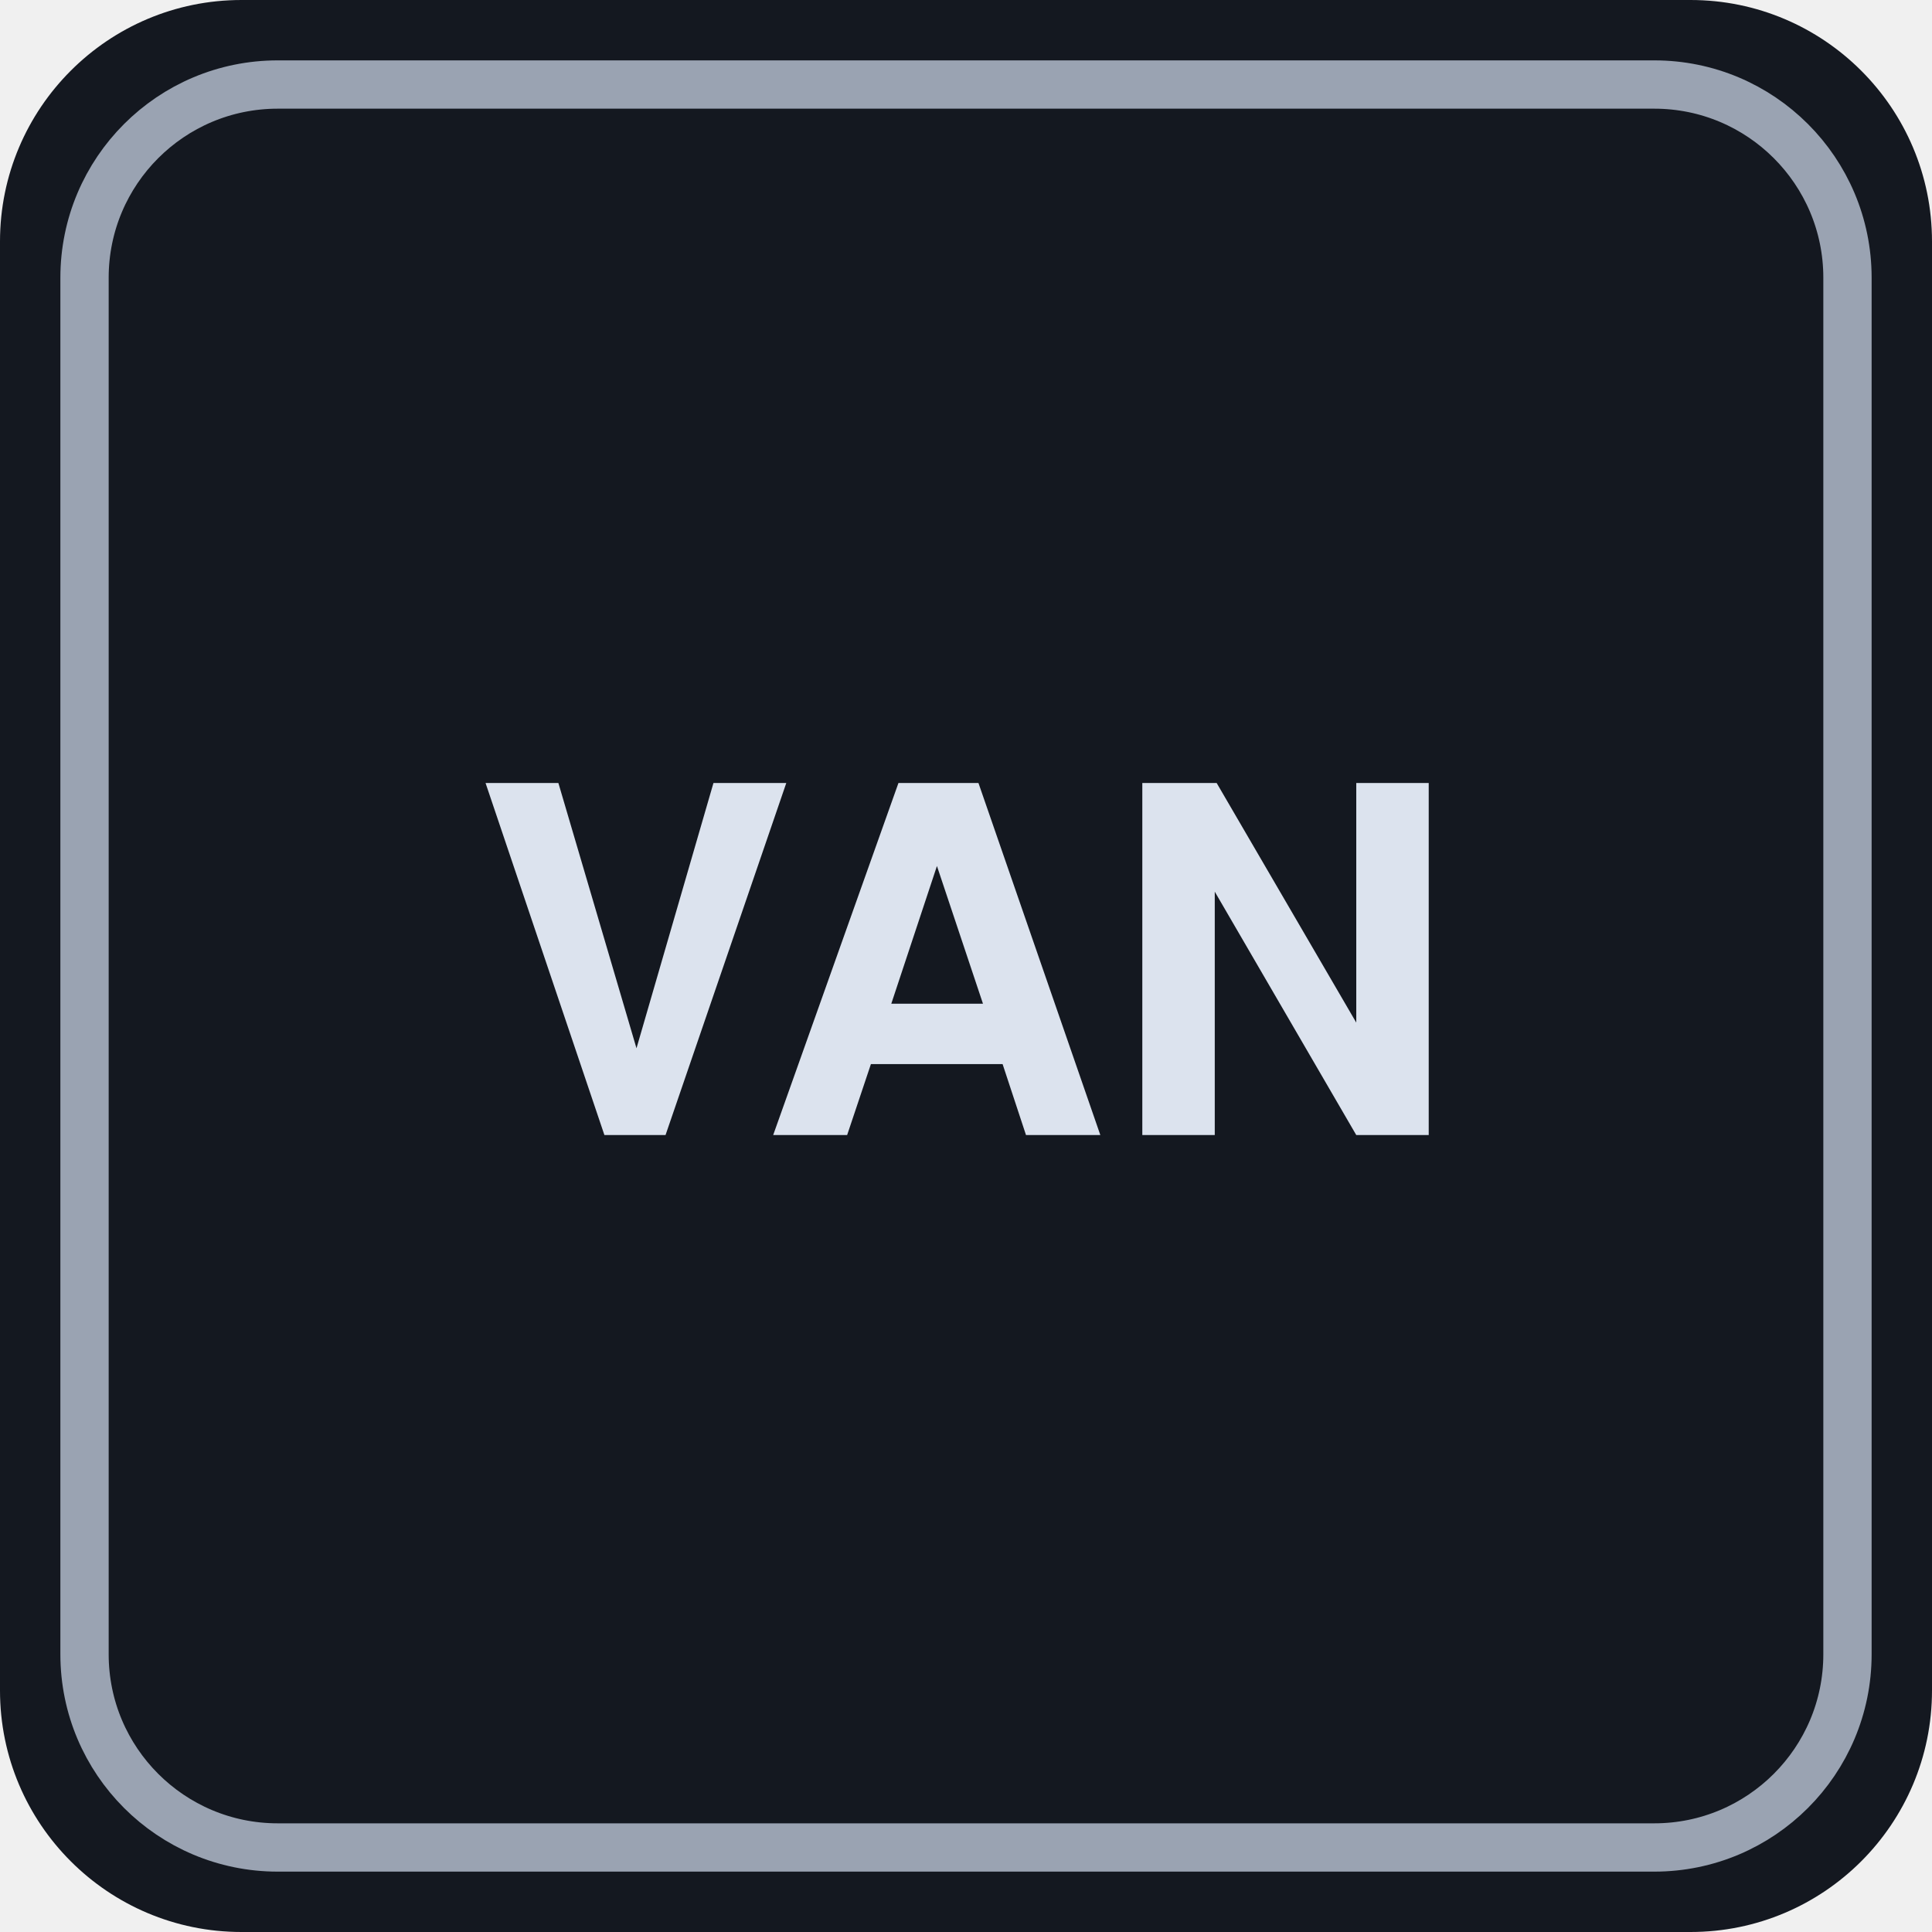
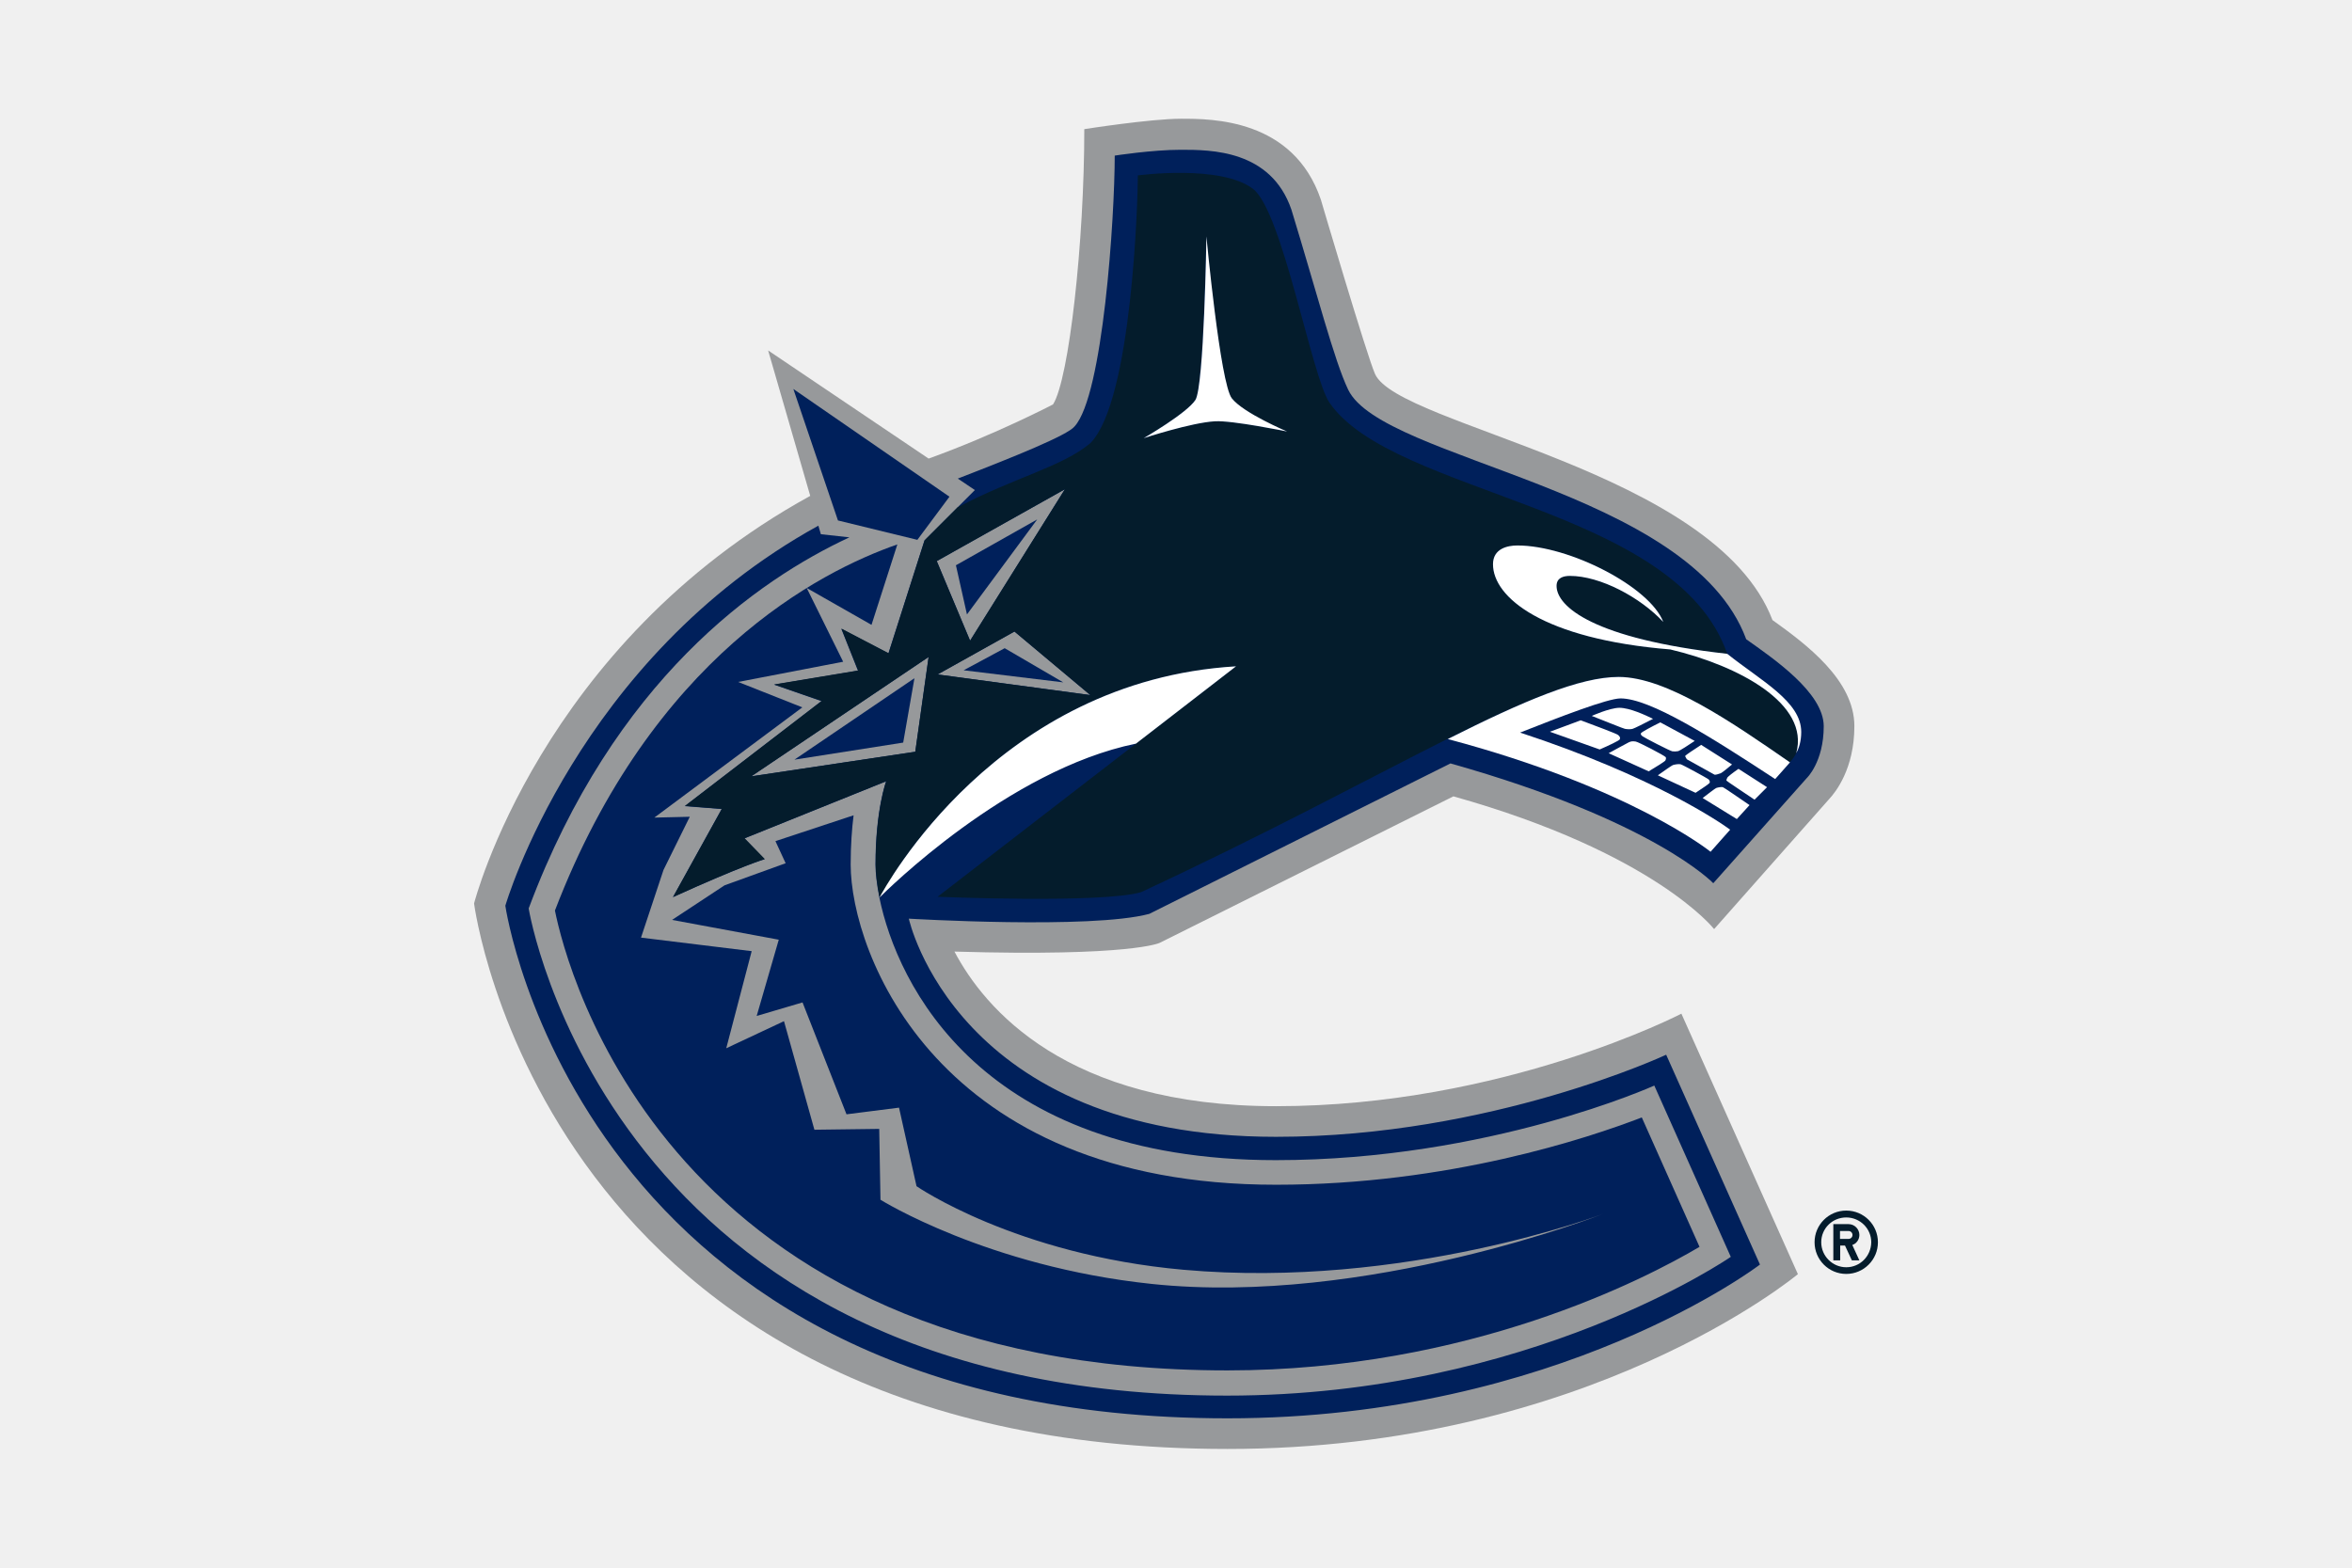
- <svg xmlns="http://www.w3.org/2000/svg" viewBox="0 0 80 80" width="80" height="80" role="img" aria-label="VAN">
-   <rect width="80" height="80" rx="10" fill="#141820" />
-   <rect x="3.5" y="3.5" width="73" height="73" rx="8" fill="none" stroke="#9aa3b2" stroke-width="2" />
-   <text x="40" y="47" text-anchor="middle" font-family="ui-sans-serif,system-ui,Helvetica,Arial,sans-serif" font-size="20" font-weight="700" fill="#dce3ee">VAN</text>
+ <svg xmlns="http://www.w3.org/2000/svg" viewBox="0 0 960 640">
+   <path fill="#97999b" d="m473.365 384.905 119.857-59.8c82.088 23.052 106.417 54.186 106.417 54.186l46.956-53.08c2.552-2.723 10.292-12.336 10.292-29.774 0-18.799-19.65-33.43-33.43-43.298-23.393-61.332-152.692-79.11-162.22-100.462-3.317-7.4-22.117-71.2-22.117-71.2-11.228-33.005-44.489-33.005-56.993-33.005-12.59 0-39.556 4.253-39.556 4.253 0 46.02-6.21 102.078-12.76 112.371 0 0-23.393 12.25-50.784 22.117l-65.5-44.149 17.183 59.376C220.381 263.091 193.5 368.828 193.5 368.828s28.327 222.7 307.511 222.7c147.588 0 232.824-71.369 232.824-71.369l-47.552-106.332s-72.645 37.77-165.452 37.77c-85.575 0-119.006-39.897-131.255-63.119 72.475 2.126 83.789-3.573 83.789-3.573" />
+   <path fill="#00205b" d="M712.739 260.964c-22.798-61.587-148.61-72.816-162.475-101.908-5.614-11.654-12.76-39.47-23.138-73.412-8.336-24.498-32.92-24.498-45.17-24.498-11.739 0-26.965 2.381-26.965 2.381 0 25.095-4.764 97.995-16.418 110.585-2.892 3.573-24.329 12.25-47.636 21.266l6.975 4.68-7.146 7.145-13.44 13.44-14.716 46.105-19.225-10.037 6.805 17.098-34.281 5.7 19.395 6.72-55.803 42.872 15.057 1.191-19.906 35.983c28.667-13.015 37.429-15.482 37.429-15.482l-8.251-8.507 57.844-23.308s-4.338 11.57-4.338 34.026c0 3.233.51 7.997 1.616 13.526 7.145 34.962 41.257 107.097 161.794 107.097 87.192 0 154.479-30.453 154.479-30.453l31.219 69.923s-81.833 56.654-205.603 56.654c-252.984 0-285.054-198.883-285.054-198.883 34.877-93.316 93.572-134.148 130.916-151.5l-11.654-1.277-1.021-3.488c-98.591 54.357-127.768 155.16-127.768 155.16s30.028 209.26 294.751 209.26c135.424 0 217.342-62.778 217.342-62.778l-38.28-85.66S608.534 464.1 520.831 464.1c-130.575 0-149.885-89.064-149.885-89.064s74.347 4.424 98.166-1.956l122.919-61.417c83.279 23.478 107.267 48.912 107.267 48.912l38.109-42.873s6.976-6.55 6.976-21.266c-.085-13.78-20.671-27.646-31.644-35.472m-267.701 22.797-62.353-8.42 31.389-17.525zm-10.378-84.044-38.705 61.842-13.61-32.495zm-128.023 117.22 72.39-48.743-5.444 38.705z" />
+   <path fill="#00205b" d="m368.649 303.157 4.594-26.286-48.998 33.261zm24.669-29.518 40.661 4.934-23.903-13.95zm-3.147-42.873 4.508 20.075 28.667-38.789z" />
+   <path fill="#00205b" d="m281.542 333.44-14.461.34 60.396-45-26.2-10.378 42.873-8.252-14.886-30.113 26.455 15.057 10.548-32.836c-31.814 11.06-100.122 46.106-139.762 149.46 4.764 23.733 46.19 187.74 274.506 187.74 98.59 0 170.556-37.344 192.673-50.444l-23.564-52.826c-21.861 8.421-78.94 27.476-149.204 27.476-138.827.085-173.703-95.018-173.703-130.745 0-7.91.51-14.63 1.19-20.076l-31.899 10.548 4.168 9.017-24.924 9.017-21.436 14.121 43.553 8.081-9.017 31.134 18.714-5.529 17.949 45.68 21.437-2.722 7.145 32.07s40.406 27.986 108.884 34.111c90.424 8.081 171.321-22.798 171.321-22.798s-96.464 37.854-184.251 28.582c-67.032-7.06-110.67-34.366-110.67-34.366l-.51-28.922-26.456.34-12.419-44.319-23.563 11.058 10.378-39.64-45.17-5.529 9.187-27.647zm92.891-113.053 13.1-17.609L323.82 158.8l18.204 53.676z" />
+   <path fill="#041c2c" d="M753.57 494.212c-7.145 0-12.93 5.784-12.93 12.93s5.785 12.93 12.93 12.93 12.93-5.785 12.93-12.93-5.784-12.93-12.93-12.93m0 23.138c-5.614 0-10.208-4.594-10.208-10.208s4.509-10.123 10.208-10.123c5.614 0 10.208 4.508 10.208 10.123-.085 5.7-4.594 10.208-10.208 10.208" />
+   <path fill="#041c2c" d="M758.929 504.166c0-2.382-1.956-4.423-4.423-4.423h-6.21v14.801h2.807v-6.04h1.957l2.807 6.04h3.062l-2.892-6.295c1.616-.51 2.892-2.126 2.892-4.083m-4.423 1.616h-3.488v-3.232h3.488c.85 0 1.616.68 1.616 1.616s-.766 1.616-1.616 1.616m-72.731-240.649c-52.145-4.254-72.391-21.352-72.391-34.792 0-6.465 5.955-7.656 9.953-7.656 21.266 0 54.186 16.843 59.546 31.22-9.358-10.039-25.69-18.8-38.11-18.8-2.637 0-5.444.765-5.444 4.083 0 8.421 14.972 21.606 69.669 27.731-20.926-60.396-136.445-64.65-162.39-102.589-7.231-10.548-19.14-77.92-31.134-87.192-13.185-10.122-47.041-5.529-47.041-5.529 0 9.357-2.297 92.041-19.395 109.31-11.57 9.696-30.964 13.95-54.187 26.2l-13.44 13.44-14.716 46.105-19.225-10.038 6.805 17.098-34.281 5.7 19.395 6.72-55.803 42.873 15.057 1.191-19.906 35.982c28.667-13.015 37.429-15.482 37.429-15.482l-8.251-8.506 57.844-23.308s-4.338 11.57-4.338 34.026c0 3.232.51 7.996 1.616 13.525 2.467-4.763 47.977-88.723 145.462-94.422l-40.832 31.56-80.982 62.522s66.69 2.807 83.024-1.87c51.549-23.99 92.806-46.362 125.13-62.609 31.05-15.567 53.932-25.35 69.755-25.35 19.565 0 46.7 18.885 69.923 34.877 0 0 1.446-1.19 2.637-3.743 5.615-19.99-23.393-35.642-51.38-42.277M373.583 306.9l-66.946 10.037 72.39-48.742zm61.077-107.183-38.705 61.843-13.61-32.495zm-51.975 75.623 31.389-17.523 30.964 25.945zm113.137-103.354c-9.612.596-29.092 6.89-29.092 6.89s17.523-10.122 21.096-15.567c3.573-5.444 4.508-66.776 4.508-66.776s5.615 60.056 10.378 66.096c4.764 6.04 22.458 13.525 22.458 13.525s-22.288-4.593-29.348-4.168" />
+   <path fill="#fff" d="M502.797 162.63c-4.764-6.04-10.378-66.096-10.378-66.096s-.936 61.332-4.508 66.776c-3.573 5.445-21.097 15.567-21.097 15.567s19.48-6.38 29.093-6.89c7.06-.425 29.432 4.168 29.432 4.168s-17.778-7.486-22.542-13.525M358.952 366.446c2.467-2.467 52.315-52.145 104.715-62.863l40.831-31.559c-97.484 5.784-142.994 89.744-145.546 94.422m376.243-67.627c0-12.419-16.332-20.84-30.198-31.899-54.697-6.125-69.668-19.31-69.668-27.73 0-3.319 2.807-4.085 5.444-4.085 12.42 0 28.752 8.762 38.109 18.8-5.444-14.29-38.279-31.219-59.545-31.219-3.999 0-9.953 1.276-9.953 7.656 0 13.44 20.245 30.538 72.39 34.792 27.987 6.635 56.994 22.202 51.38 42.362 1.106-2.042 2.041-4.849 2.041-8.677m-102.588-.085 20.33 7.231c3.743-1.616 7.826-3.573 8.167-4.083.255-.596.255-1.02-.596-1.787-.595-.595-9.697-3.913-15.312-6.039zm17.098-6.465c5.444 2.127 12.93 5.19 13.525 5.274.851.171 2.297.256 3.148 0 .68-.17 5.104-2.38 8.336-4.083-3.147-1.53-9.527-4.508-13.781-4.508-4.083.085-11.228 3.317-11.228 3.317m20.075 7.061c-.17.425 0 .765.681 1.276.765.595 11.313 6.04 12.164 6.124.851.086 1.531.086 2.382-.085.595-.17 4.253-2.466 6.72-4.168l-14.036-7.57c-3.657 1.786-7.571 3.912-7.91 4.423Zm9.953 11.143c.255-.51.34-.85.17-1.36-.68-.766-11.144-6.21-12.249-6.38-1.191-.17-1.872-.17-2.893.34-.935.425-6.209 3.402-8.166 4.423l16.333 7.401c3.147-1.872 6.55-3.998 6.805-4.424m20.075 5.785c.426.085 1.446-.17 2.552-.596.596-.255 2.978-2.21 4.594-3.572l-12.59-7.997c-3.062 1.957-6.21 4.084-6.55 4.51 0 .084.085.424.681 1.36zm5.189 1.276c-.34.765-.425 1.021-.255 1.191.425.425 6.975 4.763 11.399 7.741l5.104-5.104-11.654-7.486c-2.127 1.446-4.424 3.232-4.594 3.658m-7.23 2.126c.255-.425.085-.935-.341-1.446-.68-.595-10.718-6.039-11.483-6.209-.851-.17-2.382.085-3.148.34-.425.17-3.402 2.211-6.124 4.168l15.396 7.145c2.637-1.7 5.445-3.657 5.7-3.998m2.722 2.042c-.425.17-3.318 2.382-5.529 4.083l13.95 8.592 5.189-5.7c-4.253-2.892-10.378-7.145-10.888-7.315s-2.042.085-2.722.34" />
+   <path fill="#fff" d="M590.925 301.712c75.198 19.99 107.267 46.02 107.267 46.02l7.996-9.017c-3.743-2.807-31.474-21.862-85.746-39.64 16.163-6.38 35.728-13.95 41.002-13.95 11.994 0 36.663 15.566 63.118 32.92l6.04-6.806c-23.138-15.992-50.274-34.877-69.924-34.877-15.907 0-38.789 9.783-69.753 25.35" />
</svg>
